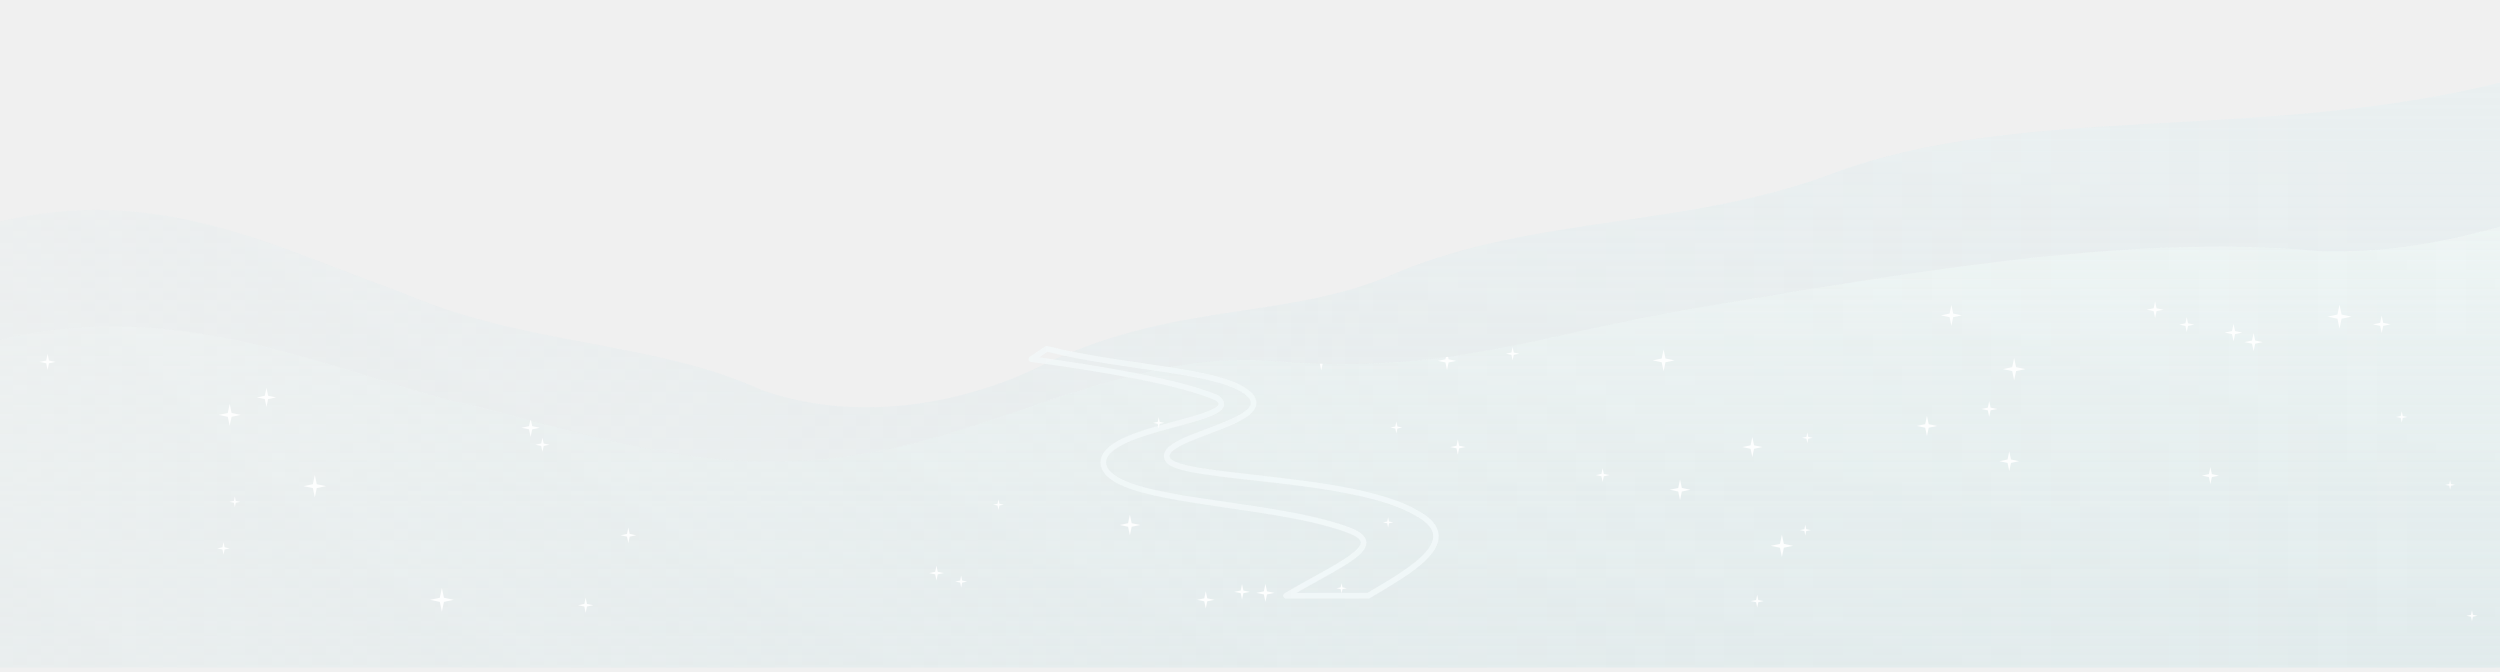
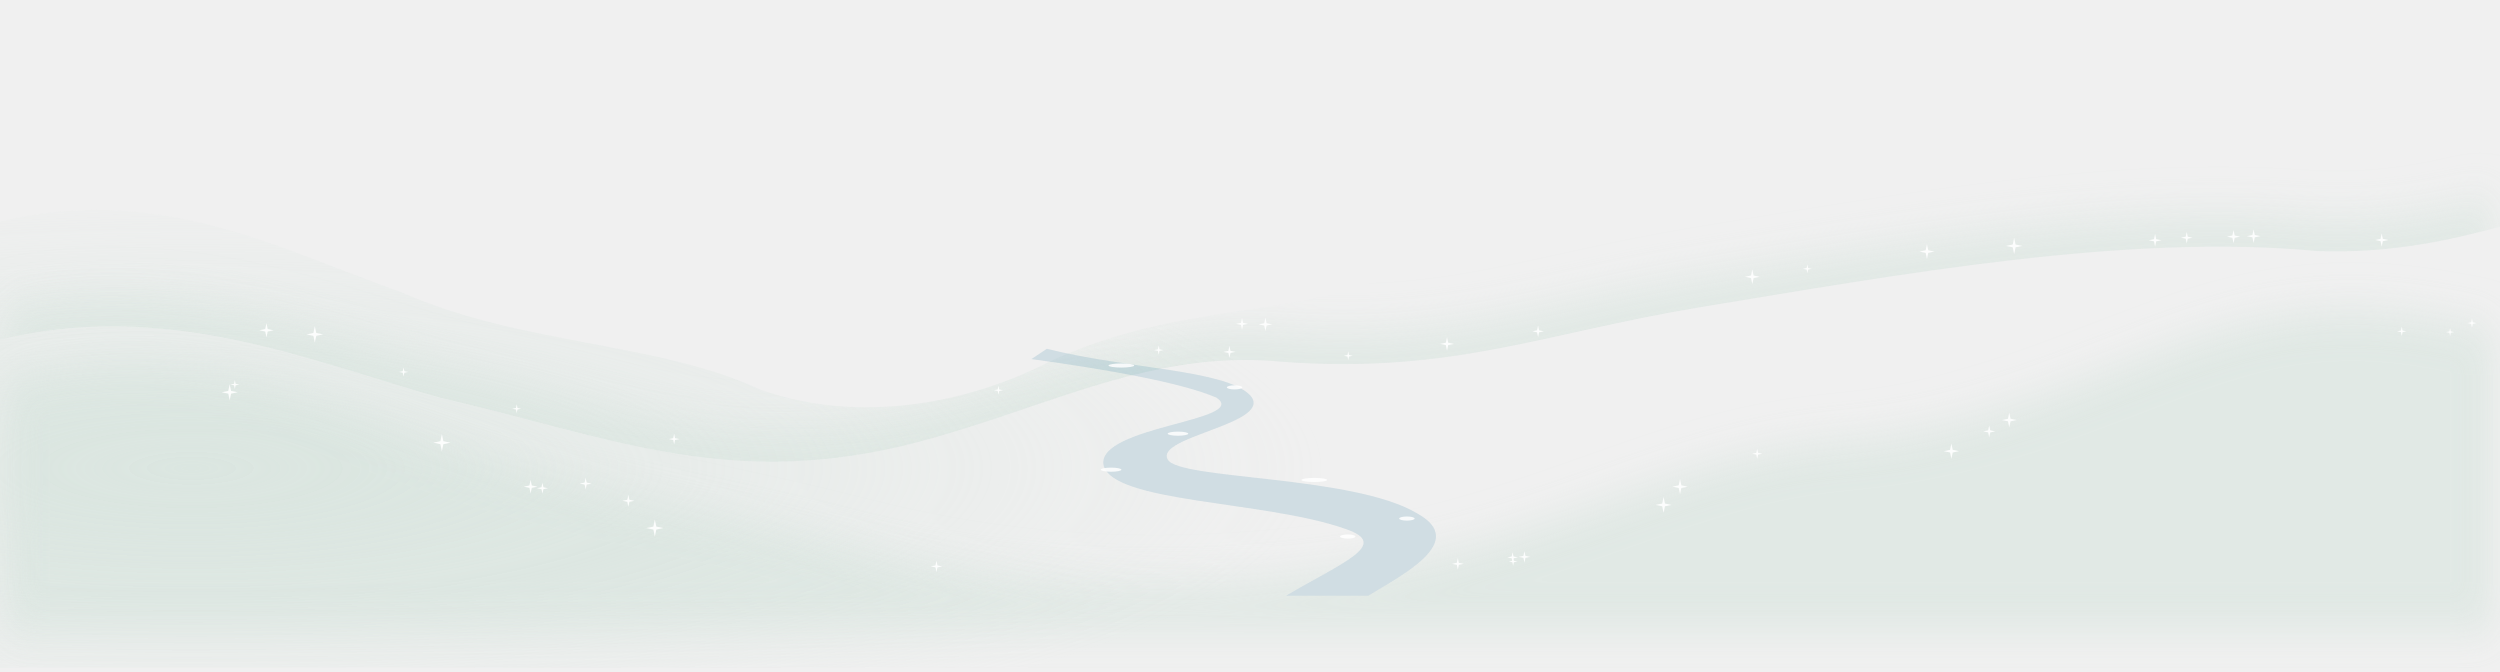
<svg xmlns="http://www.w3.org/2000/svg" width="960" height="258" viewBox="-6 282 972 258" data-scale="1">
  <defs>
-     <linearGradient id="rime" x1="0" y1="0" x2="0" y2="1">
-       <stop offset="0" stop-color="#F1F8F6" stop-opacity="0.62" />
-       <stop offset="1" stop-color="#DCEBEC" stop-opacity="0.44" />
-     </linearGradient>
-     <linearGradient id="rimeBack" x1="0" y1="0" x2="0" y2="1">
-       <stop offset="0" stop-color="#E4F0F2" stop-opacity="0.5" />
-       <stop offset="1" stop-color="#CFE2E6" stop-opacity="0.3" />
-     </linearGradient>
-     <linearGradient id="fadeG" x1="0" y1="0" x2="1" y2="0">
-       <stop offset="0" stop-color="#FFFFFF" stop-opacity="0.45" />
-       <stop offset="0.55" stop-color="#FFFFFF" stop-opacity="0.85" />
-       <stop offset="1" stop-color="#FFFFFF" stop-opacity="1" />
-     </linearGradient>
-     <mask id="fade">
-       <rect x="-8" y="282" width="976" height="258" fill="url(#fadeG)" />
+     <mask id="hollowBack">
+       <path d="M-8 367 C55 351 102 377 150 394 C198 415 249 413 290 432 C327 445 369 438 402 421 C454 397 496 405 538 386 C592 364 650 369 706 348 C781 320 873 336 968 312 L968 540 L-8 540Z" fill="#FFFFFF" />
+       <path d="M-8 413 C58 396 115 421 165 435 C230 450 275 470 344 454 C398 441 439 416 492 421 C558 426 594 410 654 400 C733 387 821 371 895 378 C923 379 946 374 968 368 L968 540 L-8 540Z" fill="#000000" />
    </mask>
-     <clipPath id="meadow">
-       <path d="M-8 413 C58 396 115 421 165 435 C230 450 275 470 344 454 C398 441 439 416 492 421 C558 426 594 410 654 400 C733 387 821 371 895 378 C923 379 946 374 968 368 L968 540 L-8 540Z" />
-     </clipPath>
+     <mask id="hollowMeadow">
+       <path d="M-8 413 C58 396 115 421 165 435 C230 450 275 470 344 454 C398 441 439 416 492 421 C558 426 594 410 654 400 C733 387 821 371 895 378 C923 379 946 374 968 368 L968 540 L-8 540Z" fill="#FFFFFF" />
+       <path d="M401 416 C433 424 470 424 480 434 C490 445 443 450 448 459 C452 467 520 465 545 480 C565 491 539 504 526 512 L494 512 C516 499 535 492 517 486 C486 475 426 476 423 461 C421 446 480 444 467 435 C453 429 424 424 395 420Z" fill="#000000" />
+     </mask>
+     <radialGradient id="shadeL" cx="8%" cy="70%" r="45%">
+       <stop offset="0" stop-color="#D5E3DC" stop-opacity="0.5" />
+       <stop offset="1" stop-color="#D5E3DC" stop-opacity="0" />
+     </radialGradient>
+     <filter id="lee" x="-5%" y="-30%" width="110%" height="160%">
+       <feGaussianBlur stdDeviation="8" />
+     </filter>
  </defs>
-   <g mask="url(#fade)">
-     <path d="M-8 367 C55 351 102 377 150 394 C198 415 249 413 290 432 C327 445 369 438 402 421 C454 397 496 405 538 386 C592 364 650 369 706 348 C781 320 873 336 968 312 L968 540 L-8 540Z" fill="url(#rimeBack)" />
-     <path d="M-8 413 C58 396 115 421 165 435 C230 450 275 470 344 454 C398 441 439 416 492 421 C558 426 594 410 654 400 C733 387 821 371 895 378 C923 379 946 374 968 368 L968 540 L-8 540Z" fill="url(#rime)" />
-     <path d="M401 416 C433 424 470 424 480 434 C490 445 443 450 448 459 C452 467 520 465 545 480 C565 491 539 504 526 512 L494 512 C516 499 535 492 517 486 C486 475 426 476 423 461 C421 446 480 444 467 435 C453 429 424 424 395 420Z" fill="none" stroke="#F4FBFC" stroke-width="2.2" stroke-linejoin="round" opacity="0.8" />
+   <g mask="url(#hollowBack)">
+     <path d="M-8 413 C58 396 115 421 165 435 C230 450 275 470 344 454 C398 441 439 416 492 421 C558 426 594 410 654 400 C733 387 821 371 895 378 C923 379 946 374 968 368 L968 540 L-8 540Z" transform="translate(0 -12)" fill="#D5E3DC" opacity="0.55" filter="url(#lee)" />
+     <rect x="-8" y="282" width="976" height="258" fill="url(#shadeL)" />
  </g>
-   <g clip-path="url(#meadow)" fill="#FFFFFF" opacity="0.92">
-     <path transform="translate(444.5 444.8) scale(0.85)" d="M0 -2.6 L0.45 -0.45 L2.6 0 L0.45 0.45 L0 2.6 L-0.45 0.45 L-2.6 0 L-0.45 -0.45Z" />
-     <path transform="translate(831.9 400.8) scale(1.25)" d="M0 -2.6 L0.45 -0.45 L2.6 0 L0.45 0.45 L0 2.6 L-0.45 0.45 L-2.6 0 L-0.45 -0.45Z" />
-     <path transform="translate(862.4 409.7) scale(1.31)" d="M0 -2.6 L0.45 -0.45 L2.6 0 L0.45 0.45 L0 2.6 L-0.45 0.45 L-2.6 0 L-0.45 -0.45Z" />
-     <path transform="translate(592.0 404.9) scale(1.12)" d="M0 -2.6 L0.45 -0.45 L2.6 0 L0.45 0.45 L0 2.6 L-0.45 0.45 L-2.6 0 L-0.45 -0.45Z" />
-     <path transform="translate(675.3 454.2) scale(1.50)" d="M0 -2.6 L0.45 -0.45 L2.6 0 L0.45 0.45 L0 2.6 L-0.45 0.45 L-2.6 0 L-0.45 -0.45Z" />
-     <path transform="translate(150.9 428.6) scale(0.82)" d="M0 -2.6 L0.45 -0.45 L2.6 0 L0.45 0.45 L0 2.6 L-0.45 0.45 L-2.6 0 L-0.45 -0.45Z" />
-     <path transform="translate(486.0 510.9) scale(1.35)" d="M0 -2.6 L0.45 -0.45 L2.6 0 L0.45 0.45 L0 2.6 L-0.45 0.45 L-2.6 0 L-0.45 -0.45Z" />
-     <path transform="translate(743.2 446.0) scale(1.52)" d="M0 -2.6 L0.45 -0.45 L2.6 0 L0.45 0.45 L0 2.6 L-0.45 0.45 L-2.6 0 L-0.45 -0.45Z" />
-     <path transform="translate(97.6 434.9) scale(1.44)" d="M0 -2.6 L0.45 -0.45 L2.6 0 L0.45 0.45 L0 2.6 L-0.45 0.45 L-2.6 0 L-0.45 -0.45Z" />
-     <path transform="translate(696.7 450.6) scale(0.80)" d="M0 -2.6 L0.45 -0.45 L2.6 0 L0.45 0.45 L0 2.6 L-0.45 0.45 L-2.6 0 L-0.45 -0.45Z" />
-     <path transform="translate(256.1 425.2) scale(1.01)" d="M0 -2.6 L0.45 -0.45 L2.6 0 L0.45 0.45 L0 2.6 L-0.45 0.45 L-2.6 0 L-0.45 -0.45Z" />
-     <path transform="translate(777.1 423.9) scale(1.68)" d="M0 -2.6 L0.45 -0.45 L2.6 0 L0.45 0.45 L0 2.6 L-0.45 0.45 L-2.6 0 L-0.45 -0.45Z" />
-     <path transform="translate(844.2 406.6) scale(1.12)" d="M0 -2.6 L0.45 -0.45 L2.6 0 L0.45 0.45 L0 2.6 L-0.45 0.45 L-2.6 0 L-0.45 -0.45Z" />
-     <path transform="translate(472.0 402.8) scale(1.17)" d="M0 -2.6 L0.45 -0.45 L2.6 0 L0.45 0.45 L0 2.6 L-0.45 0.45 L-2.6 0 L-0.45 -0.45Z" />
-     <path transform="translate(870.2 413.4) scale(1.36)" d="M0 -2.6 L0.45 -0.45 L2.6 0 L0.45 0.45 L0 2.6 L-0.45 0.45 L-2.6 0 L-0.45 -0.45Z" />
-     <path transform="translate(116.4 469.4) scale(1.68)" d="M0 -2.6 L0.45 -0.45 L2.6 0 L0.45 0.45 L0 2.6 L-0.45 0.45 L-2.6 0 L-0.45 -0.45Z" />
-     <path transform="translate(194.9 401.0) scale(0.79)" d="M0 -2.6 L0.45 -0.45 L2.6 0 L0.45 0.45 L0 2.6 L-0.45 0.45 L-2.6 0 L-0.45 -0.45Z" />
-     <path transform="translate(518.2 402.1) scale(0.79)" d="M0 -2.6 L0.45 -0.45 L2.6 0 L0.45 0.45 L0 2.6 L-0.45 0.45 L-2.6 0 L-0.45 -0.45Z" />
-     <path transform="translate(476.9 510.5) scale(1.16)" d="M0 -2.6 L0.45 -0.45 L2.6 0 L0.45 0.45 L0 2.6 L-0.45 0.45 L-2.6 0 L-0.45 -0.45Z" />
-     <path transform="translate(382.2 476.6) scale(0.80)" d="M0 -2.6 L0.45 -0.45 L2.6 0 L0.45 0.45 L0 2.6 L-0.45 0.45 L-2.6 0 L-0.45 -0.45Z" />
-     <path transform="translate(556.6 420.7) scale(1.37)" d="M0 -2.6 L0.45 -0.45 L2.6 0 L0.45 0.45 L0 2.6 L-0.45 0.45 L-2.6 0 L-0.45 -0.45Z" />
-     <path transform="translate(920.0 406.5) scale(1.31)" d="M0 -2.6 L0.45 -0.45 L2.6 0 L0.45 0.45 L0 2.6 L-0.45 0.45 L-2.6 0 L-0.45 -0.45Z" />
-     <path transform="translate(582.1 417.9) scale(1.00)" d="M0 -2.6 L0.45 -0.45 L2.6 0 L0.45 0.45 L0 2.6 L-0.45 0.45 L-2.6 0 L-0.45 -0.45Z" />
-     <path transform="translate(955.1 519.8) scale(0.83)" d="M0 -2.6 L0.45 -0.45 L2.6 0 L0.45 0.45 L0 2.6 L-0.45 0.45 L-2.6 0 L-0.45 -0.45Z" />
-     <path transform="translate(677.2 514.1) scale(0.96)" d="M0 -2.6 L0.45 -0.45 L2.6 0 L0.45 0.45 L0 2.6 L-0.45 0.45 L-2.6 0 L-0.45 -0.45Z" />
-     <path transform="translate(586.7 405.2) scale(1.10)" d="M0 -2.6 L0.45 -0.45 L2.6 0 L0.45 0.45 L0 2.6 L-0.45 0.45 L-2.6 0 L-0.45 -0.45Z" />
-     <path transform="translate(647.2 470.8) scale(1.55)" d="M0 -2.6 L0.45 -0.45 L2.6 0 L0.45 0.45 L0 2.6 L-0.45 0.45 L-2.6 0 L-0.45 -0.45Z" />
-     <path transform="translate(83.3 441.7) scale(1.65)" d="M0 -2.6 L0.45 -0.45 L2.6 0 L0.45 0.45 L0 2.6 L-0.45 0.45 L-2.6 0 L-0.45 -0.45Z" />
-     <path transform="translate(560.8 454.2) scale(1.14)" d="M0 -2.6 L0.45 -0.45 L2.6 0 L0.45 0.45 L0 2.6 L-0.45 0.45 L-2.6 0 L-0.45 -0.45Z" />
-     <path transform="translate(946.6 468.9) scale(0.72)" d="M0 -2.6 L0.45 -0.45 L2.6 0 L0.45 0.45 L0 2.6 L-0.45 0.45 L-2.6 0 L-0.45 -0.45Z" />
-     <path transform="translate(767.4 439.4) scale(1.18)" d="M0 -2.6 L0.45 -0.45 L2.6 0 L0.45 0.45 L0 2.6 L-0.45 0.45 L-2.6 0 L-0.45 -0.45Z" />
-     <path transform="translate(204.9 453.3) scale(1.06)" d="M0 -2.6 L0.45 -0.45 L2.6 0 L0.45 0.45 L0 2.6 L-0.45 0.45 L-2.6 0 L-0.45 -0.45Z" />
-     <path transform="translate(85.3 475.5) scale(0.81)" d="M0 -2.6 L0.45 -0.45 L2.6 0 L0.45 0.45 L0 2.6 L-0.45 0.45 L-2.6 0 L-0.45 -0.45Z" />
-     <path transform="translate(752.7 403.0) scale(1.56)" d="M0 -2.6 L0.45 -0.45 L2.6 0 L0.45 0.45 L0 2.6 L-0.45 0.45 L-2.6 0 L-0.45 -0.45Z" />
-     <path transform="translate(775.2 459.7) scale(1.48)" d="M0 -2.6 L0.45 -0.45 L2.6 0 L0.45 0.45 L0 2.6 L-0.45 0.45 L-2.6 0 L-0.45 -0.45Z" />
-     <path transform="translate(238.3 488.5) scale(1.17)" d="M0 -2.6 L0.45 -0.45 L2.6 0 L0.45 0.45 L0 2.6 L-0.45 0.45 L-2.6 0 L-0.45 -0.45Z" />
-     <path transform="translate(221.7 515.7) scale(1.14)" d="M0 -2.6 L0.45 -0.45 L2.6 0 L0.45 0.45 L0 2.6 L-0.45 0.45 L-2.6 0 L-0.45 -0.45Z" />
-     <path transform="translate(358.1 503.2) scale(1.11)" d="M0 -2.6 L0.45 -0.45 L2.6 0 L0.45 0.45 L0 2.6 L-0.45 0.45 L-2.6 0 L-0.45 -0.45Z" />
-     <path transform="translate(640.8 420.5) scale(1.63)" d="M0 -2.6 L0.45 -0.45 L2.6 0 L0.45 0.45 L0 2.6 L-0.45 0.45 L-2.6 0 L-0.45 -0.45Z" />
-     <path transform="translate(248.6 406.1) scale(1.77)" d="M0 -2.6 L0.45 -0.45 L2.6 0 L0.45 0.45 L0 2.6 L-0.45 0.45 L-2.6 0 L-0.45 -0.45Z" />
-     <path transform="translate(165.8 513.6) scale(1.78)" d="M0 -2.6 L0.45 -0.45 L2.6 0 L0.45 0.45 L0 2.6 L-0.45 0.45 L-2.6 0 L-0.45 -0.45Z" />
-     <path transform="translate(582.3 401.4) scale(0.77)" d="M0 -2.6 L0.45 -0.45 L2.6 0 L0.45 0.45 L0 2.6 L-0.45 0.45 L-2.6 0 L-0.45 -0.45Z" />
-     <path transform="translate(200.3 446.7) scale(1.37)" d="M0 -2.6 L0.45 -0.45 L2.6 0 L0.45 0.45 L0 2.6 L-0.45 0.45 L-2.6 0 L-0.45 -0.45Z" />
-     <path transform="translate(927.8 442.5) scale(0.85)" d="M0 -2.6 L0.45 -0.45 L2.6 0 L0.45 0.45 L0 2.6 L-0.45 0.45 L-2.6 0 L-0.45 -0.45Z" />
-     <path transform="translate(539.5 416.5) scale(0.80)" d="M0 -2.6 L0.45 -0.45 L2.6 0 L0.45 0.45 L0 2.6 L-0.45 0.45 L-2.6 0 L-0.45 -0.45Z" />
-     <path transform="translate(533.7 483.5) scale(0.77)" d="M0 -2.6 L0.45 -0.45 L2.6 0 L0.45 0.45 L0 2.6 L-0.45 0.45 L-2.6 0 L-0.45 -0.45Z" />
-     <path transform="translate(433.3 484.5) scale(1.54)" d="M0 -2.6 L0.45 -0.45 L2.6 0 L0.45 0.45 L0 2.6 L-0.45 0.45 L-2.6 0 L-0.45 -0.45Z" />
-     <path transform="translate(367.7 506.5) scale(0.89)" d="M0 -2.6 L0.45 -0.45 L2.6 0 L0.45 0.45 L0 2.6 L-0.45 0.45 L-2.6 0 L-0.45 -0.45Z" />
-     <path transform="translate(686.8 492.6) scale(1.67)" d="M0 -2.6 L0.45 -0.45 L2.6 0 L0.45 0.45 L0 2.6 L-0.45 0.45 L-2.6 0 L-0.45 -0.45Z" />
-     <path transform="translate(474.7 411.9) scale(0.75)" d="M0 -2.6 L0.45 -0.45 L2.6 0 L0.45 0.45 L0 2.6 L-0.45 0.45 L-2.6 0 L-0.45 -0.45Z" />
-     <path transform="translate(507.7 420.8) scale(1.39)" d="M0 -2.6 L0.45 -0.45 L2.6 0 L0.45 0.45 L0 2.6 L-0.45 0.45 L-2.6 0 L-0.45 -0.45Z" />
-     <path transform="translate(80.9 493.6) scale(0.94)" d="M0 -2.6 L0.45 -0.45 L2.6 0 L0.45 0.45 L0 2.6 L-0.45 0.45 L-2.6 0 L-0.45 -0.45Z" />
-     <path transform="translate(12.5 421.1) scale(1.20)" d="M0 -2.6 L0.45 -0.45 L2.6 0 L0.45 0.45 L0 2.6 L-0.45 0.45 L-2.6 0 L-0.45 -0.45Z" />
-     <path transform="translate(536.9 446.6) scale(0.89)" d="M0 -2.6 L0.45 -0.45 L2.6 0 L0.45 0.45 L0 2.6 L-0.45 0.45 L-2.6 0 L-0.45 -0.45Z" />
-     <path transform="translate(462.8 513.6) scale(1.29)" d="M0 -2.6 L0.45 -0.45 L2.6 0 L0.45 0.45 L0 2.6 L-0.45 0.45 L-2.6 0 L-0.45 -0.45Z" />
-     <path transform="translate(903.6 403.5) scale(1.79)" d="M0 -2.6 L0.45 -0.45 L2.6 0 L0.45 0.45 L0 2.6 L-0.45 0.45 L-2.6 0 L-0.45 -0.45Z" />
-     <path transform="translate(853.4 465.3) scale(1.28)" d="M0 -2.6 L0.45 -0.45 L2.6 0 L0.45 0.45 L0 2.6 L-0.45 0.45 L-2.6 0 L-0.45 -0.45Z" />
-     <path transform="translate(515.6 509.1) scale(0.77)" d="M0 -2.6 L0.45 -0.45 L2.6 0 L0.45 0.45 L0 2.6 L-0.45 0.45 L-2.6 0 L-0.45 -0.45Z" />
-     <path transform="translate(617.1 465.1) scale(1.03)" d="M0 -2.6 L0.45 -0.45 L2.6 0 L0.45 0.45 L0 2.6 L-0.45 0.45 L-2.6 0 L-0.45 -0.45Z" />
-     <path transform="translate(695.9 486.5) scale(0.81)" d="M0 -2.6 L0.45 -0.45 L2.6 0 L0.45 0.45 L0 2.6 L-0.45 0.45 L-2.6 0 L-0.45 -0.45Z" />
+   <g mask="url(#hollowMeadow)">
+     <path d="M-12 445 C50 425 97 441 149 461 C218 486 273 493 326 507 C402 526 471 525 544 512 C610 498 653 470 712 466 C789 459 838 420 894 416 C926 413 951 421 972 424 L972 540 L-12 540Z" transform="translate(0 -14)" fill="#D5E3DC" opacity="0.58" filter="url(#lee)" />
+     <rect x="-8" y="282" width="976" height="258" fill="url(#shadeL)" />
+   </g>
+   <path d="M401 416 C433 424 470 424 480 434 C490 445 443 450 448 459 C452 467 520 465 545 480 C565 491 539 504 526 512 L494 512 C516 499 535 492 517 486 C486 475 426 476 423 461 C421 446 480 444 467 435 C453 429 424 424 395 420Z" fill="#3F86A6" opacity="0.18" />
+   <g fill="#FFFFFF" opacity="0.85">
+     <ellipse cx="430" cy="422.5" rx="5" ry="0.8" />
+     <ellipse cx="474" cy="431" rx="3" ry="0.8" />
+     <ellipse cx="452" cy="449" rx="4" ry="0.8" />
+     <ellipse cx="426" cy="463" rx="4" ry="0.8" />
+     <ellipse cx="505" cy="467" rx="5" ry="0.8" />
+     <ellipse cx="541" cy="482" rx="3" ry="0.8" />
+     <ellipse cx="518" cy="489" rx="3" ry="0.8" />
+   </g>
+   <g fill="#FFFFFF" opacity="0.9">
+     <path transform="translate(444.5 416.5) scale(0.70)" d="M0 -2.6 L0.45 -0.45 L2.6 0 L0.45 0.45 L0 2.6 L-0.45 0.45 L-2.6 0 L-0.45 -0.45Z" />
+     <path transform="translate(831.9 373.8) scale(0.95)" d="M0 -2.6 L0.45 -0.45 L2.6 0 L0.45 0.45 L0 2.6 L-0.45 0.45 L-2.6 0 L-0.45 -0.45Z" />
+     <path transform="translate(862.4 372.4) scale(0.99)" d="M0 -2.6 L0.45 -0.45 L2.6 0 L0.45 0.45 L0 2.6 L-0.45 0.45 L-2.6 0 L-0.45 -0.45Z" />
+     <path transform="translate(592.0 409.2) scale(0.87)" d="M0 -2.6 L0.45 -0.45 L2.6 0 L0.45 0.45 L0 2.6 L-0.45 0.45 L-2.6 0 L-0.45 -0.45Z" />
+     <path transform="translate(675.3 388.0) scale(1.11)" d="M0 -2.6 L0.45 -0.45 L2.6 0 L0.45 0.45 L0 2.6 L-0.45 0.45 L-2.6 0 L-0.45 -0.45Z" />
+     <path transform="translate(150.9 425.0) scale(0.68)" d="M0 -2.6 L0.45 -0.45 L2.6 0 L0.45 0.45 L0 2.6 L-0.45 0.45 L-2.6 0 L-0.45 -0.45Z" />
+     <path transform="translate(486.0 406.5) scale(1.01)" d="M0 -2.6 L0.45 -0.45 L2.6 0 L0.45 0.45 L0 2.6 L-0.45 0.45 L-2.6 0 L-0.45 -0.45Z" />
+     <path transform="translate(743.2 378.2) scale(1.12)" d="M0 -2.6 L0.45 -0.45 L2.6 0 L0.45 0.45 L0 2.6 L-0.45 0.45 L-2.6 0 L-0.45 -0.45Z" />
+     <path transform="translate(97.6 408.8) scale(1.07)" d="M0 -2.6 L0.45 -0.45 L2.6 0 L0.45 0.45 L0 2.6 L-0.45 0.45 L-2.6 0 L-0.45 -0.45Z" />
+     <path transform="translate(696.7 384.9) scale(0.66)" d="M0 -2.6 L0.45 -0.45 L2.6 0 L0.45 0.45 L0 2.6 L-0.45 0.45 L-2.6 0 L-0.45 -0.45Z" />
+     <path transform="translate(256.1 451.1) scale(0.80)" d="M0 -2.6 L0.45 -0.45 L2.6 0 L0.45 0.45 L0 2.6 L-0.45 0.45 L-2.6 0 L-0.45 -0.45Z" />
+     <path transform="translate(777.1 376.0) scale(1.22)" d="M0 -2.6 L0.45 -0.45 L2.6 0 L0.45 0.45 L0 2.6 L-0.45 0.45 L-2.6 0 L-0.45 -0.45Z" />
+     <path transform="translate(844.2 372.8) scale(0.87)" d="M0 -2.6 L0.45 -0.45 L2.6 0 L0.45 0.45 L0 2.6 L-0.45 0.45 L-2.6 0 L-0.45 -0.45Z" />
+     <path transform="translate(472.0 417.2) scale(0.90)" d="M0 -2.6 L0.45 -0.45 L2.6 0 L0.45 0.45 L0 2.6 L-0.45 0.45 L-2.6 0 L-0.45 -0.45Z" />
+     <path transform="translate(870.2 372.2) scale(1.02)" d="M0 -2.6 L0.45 -0.45 L2.6 0 L0.45 0.45 L0 2.6 L-0.45 0.45 L-2.6 0 L-0.45 -0.45Z" />
+     <path transform="translate(116.4 410.4) scale(1.23)" d="M0 -2.6 L0.45 -0.45 L2.6 0 L0.45 0.45 L0 2.6 L-0.45 0.45 L-2.6 0 L-0.45 -0.45Z" />
+     <path transform="translate(194.9 439.3) scale(0.66)" d="M0 -2.6 L0.45 -0.45 L2.6 0 L0.45 0.45 L0 2.6 L-0.45 0.45 L-2.6 0 L-0.45 -0.45Z" />
+     <path transform="translate(518.2 418.7) scale(0.66)" d="M0 -2.6 L0.45 -0.45 L2.6 0 L0.45 0.45 L0 2.6 L-0.45 0.45 L-2.6 0 L-0.45 -0.45Z" />
+     <path transform="translate(476.9 406.3) scale(0.89)" d="M0 -2.6 L0.45 -0.45 L2.6 0 L0.45 0.45 L0 2.6 L-0.45 0.45 L-2.6 0 L-0.45 -0.45Z" />
+     <path transform="translate(382.2 432.1) scale(0.67)" d="M0 -2.6 L0.45 -0.45 L2.6 0 L0.45 0.45 L0 2.6 L-0.45 0.45 L-2.6 0 L-0.45 -0.45Z" />
+     <path transform="translate(556.6 414.1) scale(1.03)" d="M0 -2.6 L0.45 -0.45 L2.6 0 L0.45 0.45 L0 2.6 L-0.45 0.45 L-2.6 0 L-0.45 -0.45Z" />
+     <path transform="translate(920.0 373.7) scale(0.99)" d="M0 -2.6 L0.45 -0.45 L2.6 0 L0.45 0.45 L0 2.6 L-0.45 0.45 L-2.6 0 L-0.45 -0.45Z" />
+     <path transform="translate(582.1 497.1) scale(0.79)" d="M0 -2.6 L0.45 -0.45 L2.6 0 L0.45 0.45 L0 2.6 L-0.45 0.45 L-2.6 0 L-0.45 -0.45Z" />
+     <path transform="translate(955.1 406.0) scale(0.68)" d="M0 -2.6 L0.45 -0.45 L2.6 0 L0.45 0.45 L0 2.6 L-0.45 0.45 L-2.6 0 L-0.45 -0.45Z" />
+     <path transform="translate(677.2 456.8) scale(0.77)" d="M0 -2.6 L0.45 -0.45 L2.6 0 L0.45 0.45 L0 2.6 L-0.45 0.45 L-2.6 0 L-0.45 -0.45Z" />
+     <path transform="translate(586.7 496.9) scale(0.86)" d="M0 -2.6 L0.45 -0.45 L2.6 0 L0.45 0.45 L0 2.6 L-0.45 0.45 L-2.6 0 L-0.45 -0.45Z" />
+     <path transform="translate(647.2 469.6) scale(1.14)" d="M0 -2.6 L0.45 -0.45 L2.6 0 L0.45 0.45 L0 2.6 L-0.45 0.45 L-2.6 0 L-0.45 -0.45Z" />
+     <path transform="translate(83.3 432.9) scale(1.20)" d="M0 -2.6 L0.45 -0.45 L2.6 0 L0.45 0.45 L0 2.6 L-0.45 0.45 L-2.6 0 L-0.45 -0.45Z" />
+     <path transform="translate(560.8 499.6) scale(0.88)" d="M0 -2.6 L0.45 -0.45 L2.6 0 L0.45 0.45 L0 2.6 L-0.45 0.45 L-2.6 0 L-0.45 -0.45Z" />
+     <path transform="translate(946.6 409.5) scale(0.61)" d="M0 -2.6 L0.45 -0.45 L2.6 0 L0.45 0.45 L0 2.6 L-0.45 0.45 L-2.6 0 L-0.45 -0.45Z" />
+     <path transform="translate(767.4 448.1) scale(0.90)" d="M0 -2.6 L0.45 -0.45 L2.6 0 L0.45 0.45 L0 2.6 L-0.45 0.45 L-2.6 0 L-0.45 -0.45Z" />
+     <path transform="translate(204.9 470.2) scale(0.83)" d="M0 -2.6 L0.45 -0.45 L2.6 0 L0.45 0.45 L0 2.6 L-0.45 0.45 L-2.6 0 L-0.45 -0.45Z" />
+     <path transform="translate(85.3 429.9) scale(0.67)" d="M0 -2.6 L0.45 -0.45 L2.6 0 L0.45 0.45 L0 2.6 L-0.45 0.45 L-2.6 0 L-0.45 -0.45Z" />
+     <path transform="translate(752.7 455.8) scale(1.15)" d="M0 -2.6 L0.45 -0.45 L2.6 0 L0.45 0.45 L0 2.6 L-0.45 0.45 L-2.6 0 L-0.45 -0.45Z" />
+     <path transform="translate(775.2 443.7) scale(1.10)" d="M0 -2.6 L0.45 -0.45 L2.6 0 L0.45 0.45 L0 2.6 L-0.45 0.45 L-2.6 0 L-0.45 -0.45Z" />
+     <path transform="translate(238.3 475.1) scale(0.90)" d="M0 -2.6 L0.45 -0.45 L2.6 0 L0.45 0.45 L0 2.6 L-0.45 0.45 L-2.6 0 L-0.45 -0.45Z" />
+     <path transform="translate(221.7 468.4) scale(0.88)" d="M0 -2.6 L0.45 -0.45 L2.6 0 L0.45 0.45 L0 2.6 L-0.45 0.45 L-2.6 0 L-0.45 -0.45Z" />
+     <path transform="translate(358.1 500.6) scale(0.86)" d="M0 -2.6 L0.45 -0.45 L2.6 0 L0.45 0.45 L0 2.6 L-0.45 0.45 L-2.6 0 L-0.45 -0.45Z" />
+     <path transform="translate(640.8 476.7) scale(1.19)" d="M0 -2.6 L0.45 -0.45 L2.6 0 L0.45 0.45 L0 2.6 L-0.45 0.45 L-2.6 0 L-0.45 -0.45Z" />
+     <path transform="translate(248.6 485.7) scale(1.28)" d="M0 -2.6 L0.45 -0.45 L2.6 0 L0.45 0.45 L0 2.6 L-0.45 0.45 L-2.6 0 L-0.45 -0.45Z" />
+     <path transform="translate(165.8 452.5) scale(1.29)" d="M0 -2.6 L0.45 -0.45 L2.6 0 L0.45 0.45 L0 2.6 L-0.45 0.45 L-2.6 0 L-0.45 -0.45Z" />
+     <path transform="translate(582.3 498.7) scale(0.64)" d="M0 -2.6 L0.45 -0.45 L2.6 0 L0.45 0.45 L0 2.6 L-0.45 0.45 L-2.6 0 L-0.45 -0.45Z" />
+     <path transform="translate(200.3 469.6) scale(1.03)" d="M0 -2.6 L0.45 -0.45 L2.6 0 L0.45 0.45 L0 2.6 L-0.45 0.45 L-2.6 0 L-0.45 -0.45Z" />
+     <path transform="translate(927.8 409.2) scale(0.70)" d="M0 -2.6 L0.45 -0.45 L2.6 0 L0.45 0.45 L0 2.6 L-0.45 0.45 L-2.6 0 L-0.45 -0.45Z" />
  </g>
</svg>
